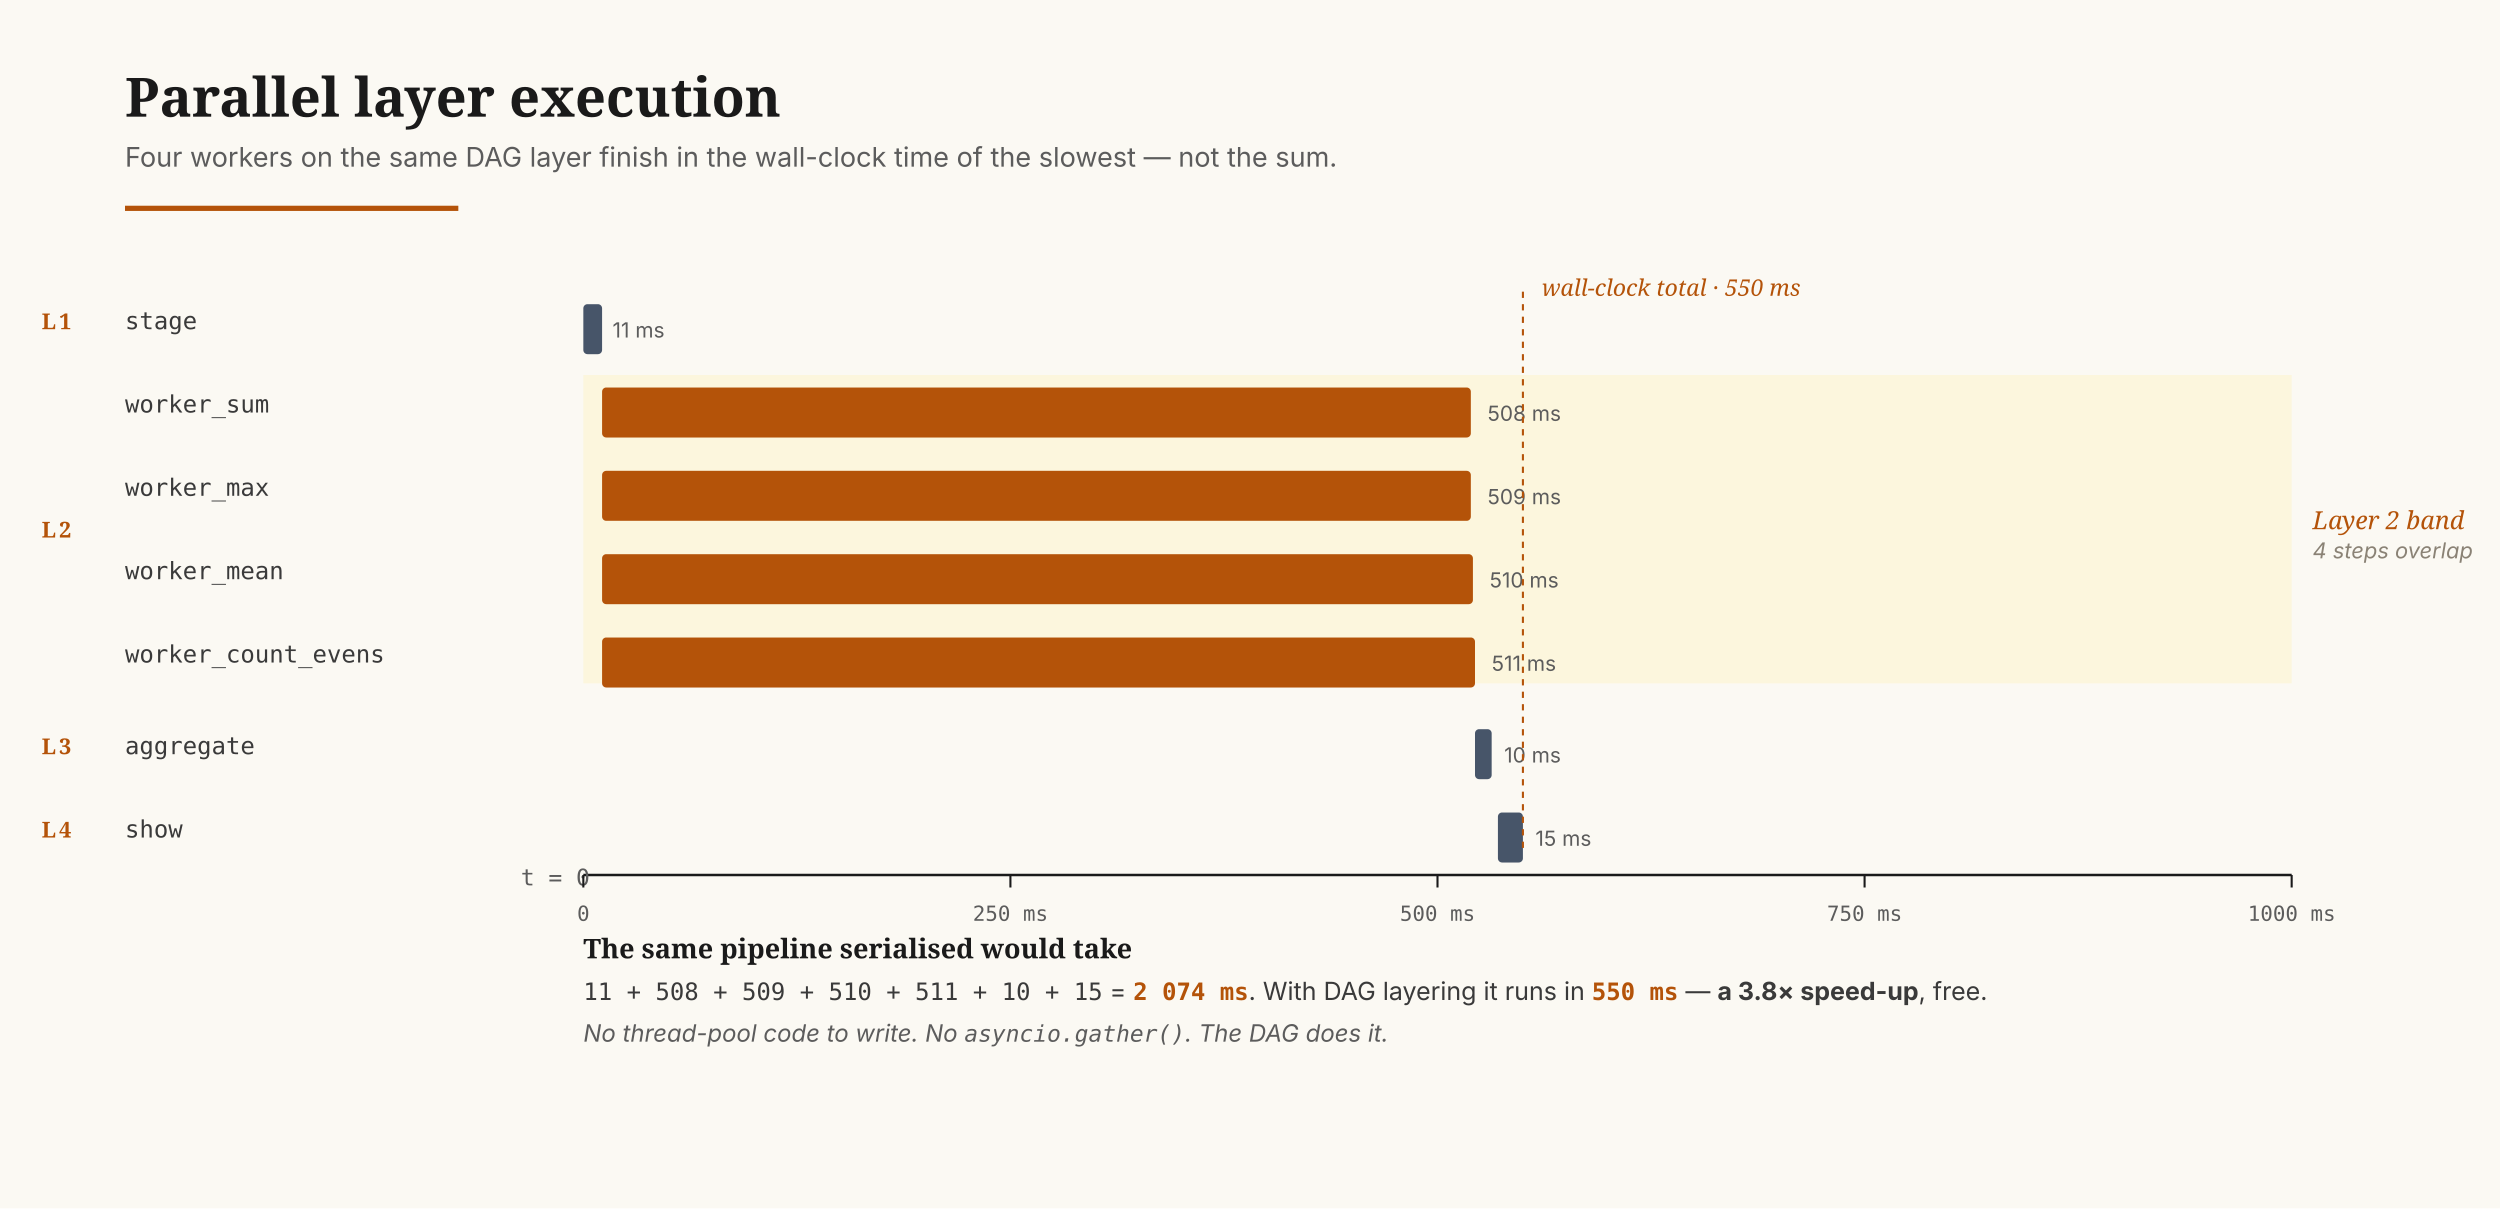
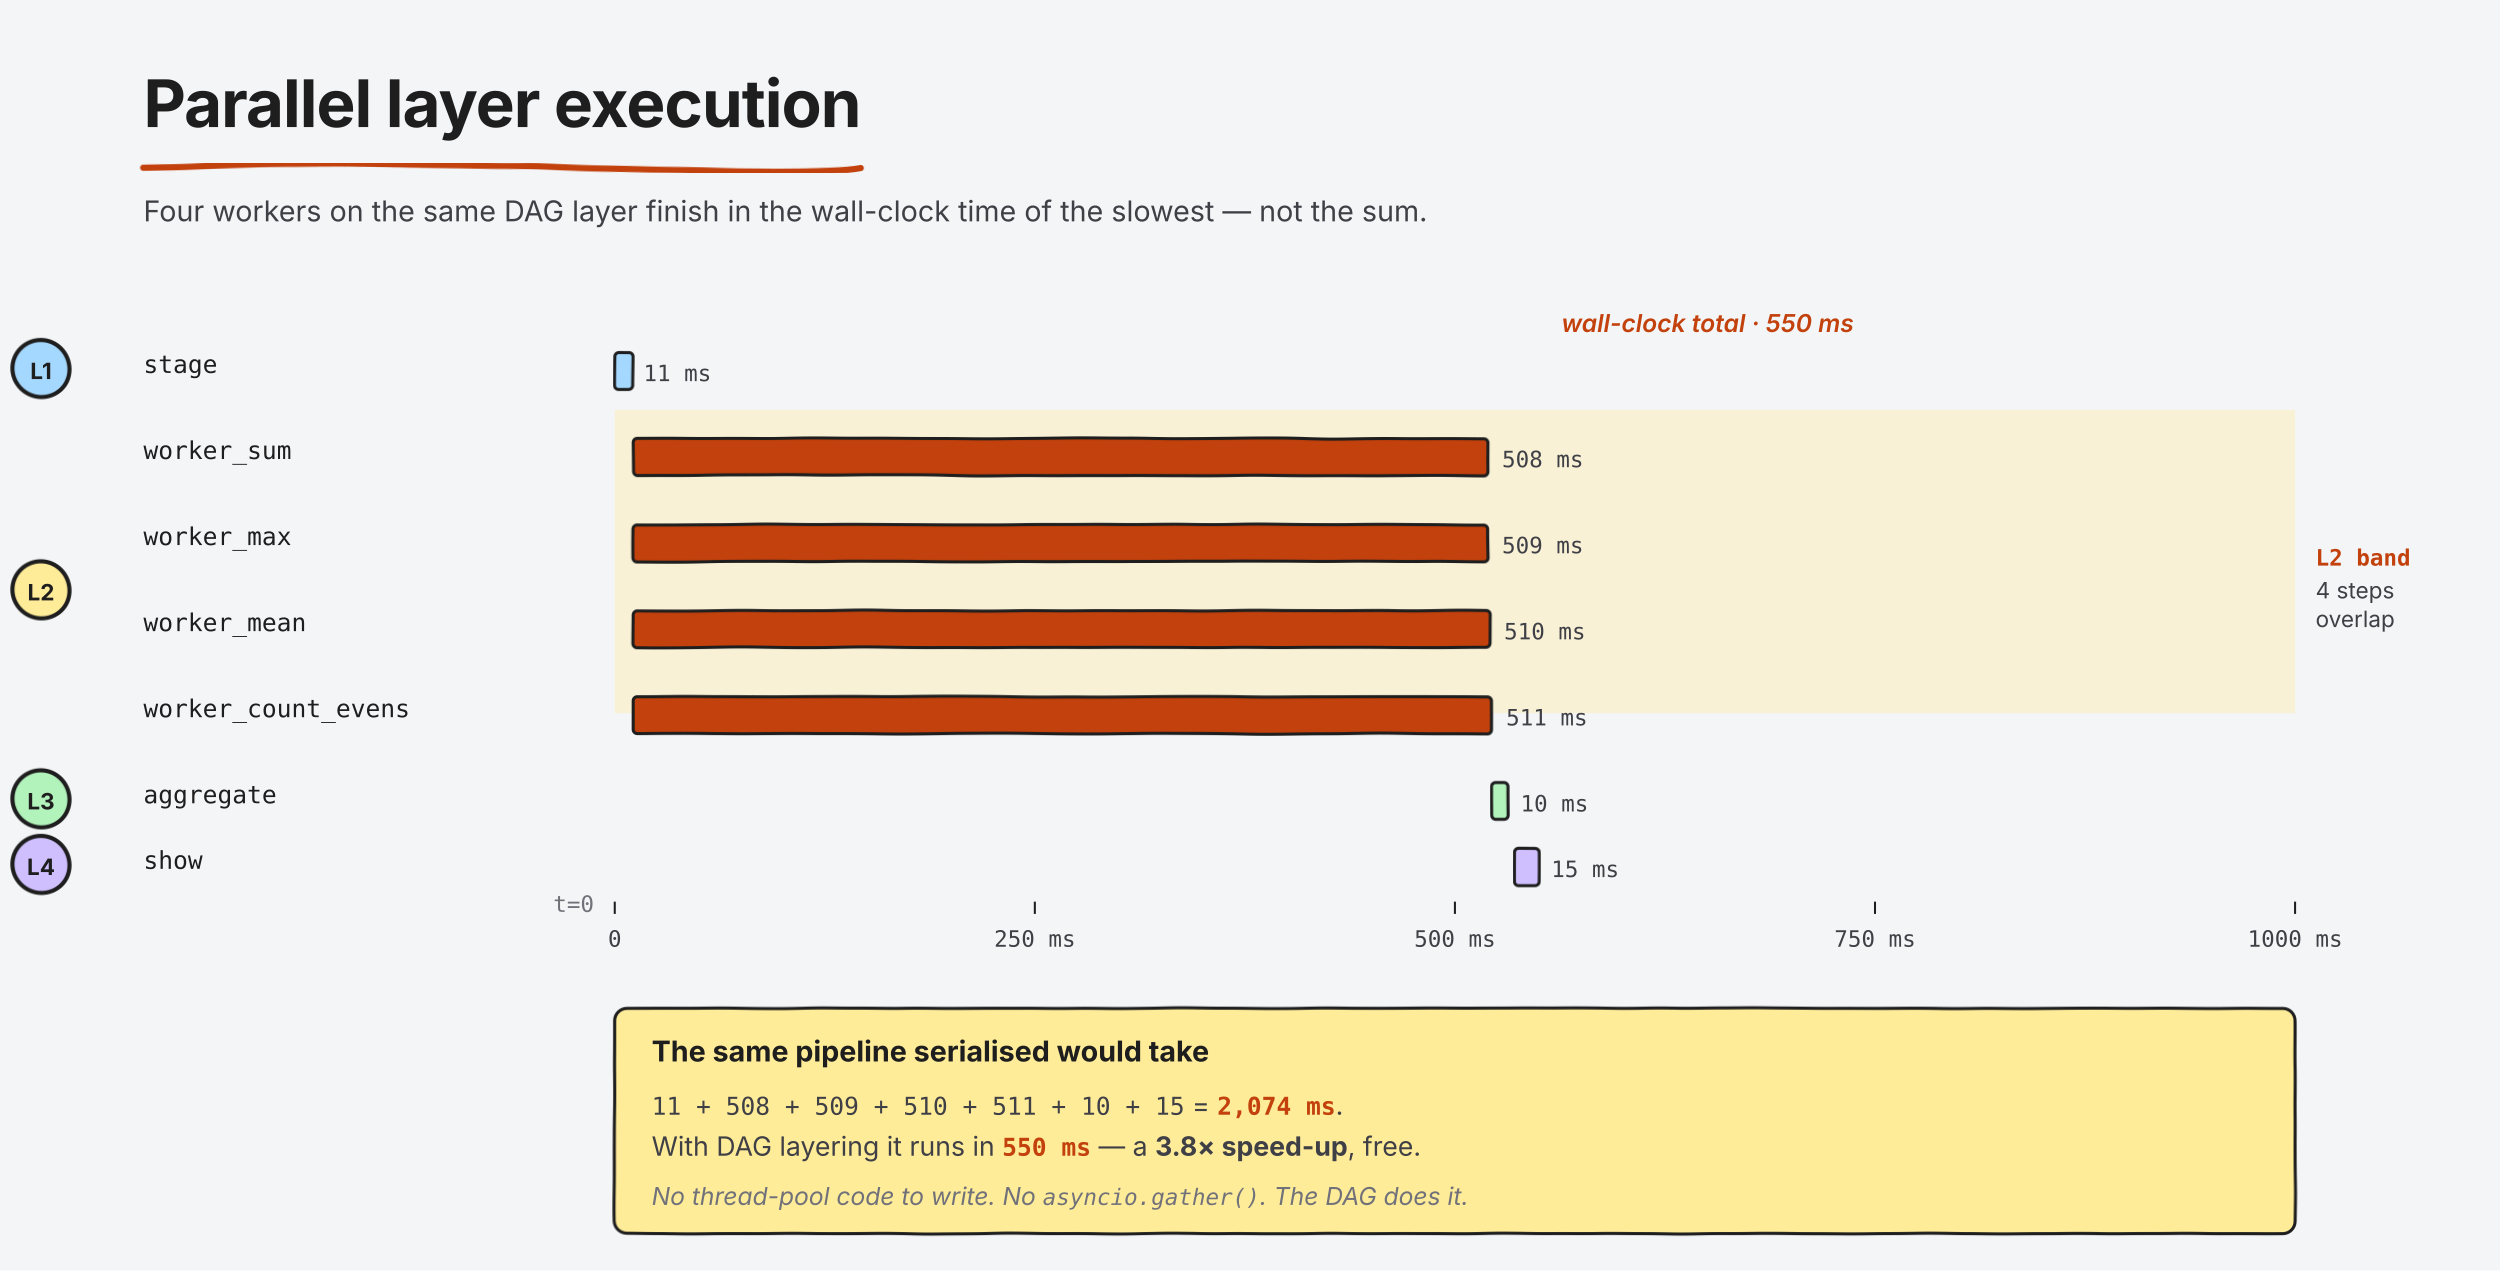
- <svg xmlns="http://www.w3.org/2000/svg" viewBox="0 0 1200 580" font-family="-apple-system, system-ui, 'Segoe UI', sans-serif">
+ <svg xmlns="http://www.w3.org/2000/svg" viewBox="0 0 1220 620" font-family="'Inter', -apple-system, BlinkMacSystemFont, 'Segoe UI', Roboto, 'Helvetica Neue', sans-serif">
  <defs>
-     <marker id="arrInk" viewBox="0 0 10 10" refX="9" refY="5" markerWidth="8" markerHeight="8" orient="auto">
-       <path d="M 0 0 L 10 5 L 0 10 z" fill="#1a1a1a" />
-     </marker>
-     <filter id="softShadow" x="-10%" y="-10%" width="120%" height="120%">
-       <feGaussianBlur in="SourceAlpha" stdDeviation="1.4" />
-       <feOffset dx="0" dy="2" />
-       <feComponentTransfer>
-         <feFuncA type="linear" slope="0.12" />
-       </feComponentTransfer>
-       <feMerge>
-         <feMergeNode />
-         <feMergeNode in="SourceGraphic" />
-       </feMerge>
+     <filter id="sketch" x="-5%" y="-5%" width="110%" height="110%">
+       <feTurbulence type="fractalNoise" baseFrequency="0.02" numOctaves="2" seed="3" />
+       <feDisplacementMap in="SourceGraphic" scale="1.2" xChannelSelector="R" yChannelSelector="G" />
+     </filter>
+     <filter id="sketch2" x="-5%" y="-5%" width="110%" height="110%">
+       <feTurbulence type="fractalNoise" baseFrequency="0.025" numOctaves="2" seed="8" />
+       <feDisplacementMap in="SourceGraphic" scale="0.9" xChannelSelector="R" yChannelSelector="G" />
    </filter>
  </defs>
-   <rect width="1200" height="580" fill="#fbf9f3" />
-   <text x="60" y="56" font-family="Charter, Georgia, serif" font-size="26" font-weight="600" fill="#1a1a1a">Parallel layer execution</text>
-   <text x="60" y="80" font-size="13" fill="#5c5c5c">Four workers on the same DAG layer finish in the wall-clock time of the slowest — not the sum.</text>
-   <line x1="60" y1="100" x2="220" y2="100" stroke="#b45309" stroke-width="2.5" />
-   <g transform="translate(280, 420)">
-     <line x1="0" y1="0" x2="820" y2="0" stroke="#1a1a1a" stroke-width="1.2" />
-     <text x="-30" y="5" font-size="11" fill="#5c5c5c" font-family="'SF Mono', Menlo, monospace">t = 0</text>
-     <g stroke="#1a1a1a" stroke-width="1">
+   <rect width="1220" height="620" fill="#f4f5f7" />
+   <text x="70" y="62" font-size="32" font-weight="700" fill="#1e1e1e" letter-spacing="-0.5">Parallel layer execution</text>
+   <path d="M 70 82 Q 180 78, 290 82 T 420 82" stroke="#c2410c" stroke-width="3" fill="none" filter="url(#sketch)" stroke-linecap="round" />
+   <text x="70" y="108" font-size="14" fill="#3f3f46">Four workers on the same DAG layer finish in the wall-clock time of the slowest — not the sum.</text>
+   <g transform="translate(300, 440)">
+     <line x1="0" y1="0" x2="820" y2="0" stroke="#1e1e1e" stroke-width="1.5" filter="url(#sketch2)" />
+     <text x="-30" y="5" font-family="'JetBrains Mono', 'SF Mono', Menlo, monospace" font-size="11" fill="#71717a">t=0</text>
+     <g stroke="#1e1e1e" stroke-width="1">
      <line x1="0" y1="0" x2="0" y2="6" />
      <line x1="205" y1="0" x2="205" y2="6" />
      <line x1="410" y1="0" x2="410" y2="6" />
      <line x1="615" y1="0" x2="615" y2="6" />
      <line x1="820" y1="0" x2="820" y2="6" />
    </g>
-     <g font-size="10" fill="#5c5c5c" font-family="'SF Mono', Menlo, monospace" text-anchor="middle">
+     <g font-family="'JetBrains Mono', 'SF Mono', Menlo, monospace" font-size="11" fill="#3f3f46" text-anchor="middle">
      <text x="0" y="22">0</text>
      <text x="205" y="22">250 ms</text>
      <text x="410" y="22">500 ms</text>
      <text x="615" y="22">750 ms</text>
      <text x="820" y="22">1000 ms</text>
    </g>
  </g>
-   <g font-family="'SF Mono', Menlo, monospace" font-size="11.5" fill="#3a3a3a">
-     <text x="60" y="158">stage</text>
-     <text x="60" y="198">worker_sum</text>
-     <text x="60" y="238">worker_max</text>
-     <text x="60" y="278">worker_mean</text>
-     <text x="60" y="318">worker_count_evens</text>
-     <text x="60" y="362">aggregate</text>
-     <text x="60" y="402">show</text>
+   <g font-family="'JetBrains Mono', 'SF Mono', Menlo, monospace" font-size="12" fill="#1e1e1e">
+     <text x="70" y="182">stage</text>
+     <text x="70" y="224">worker_sum</text>
+     <text x="70" y="266">worker_max</text>
+     <text x="70" y="308">worker_mean</text>
+     <text x="70" y="350">worker_count_evens</text>
+     <text x="70" y="392">aggregate</text>
+     <text x="70" y="424">show</text>
  </g>
-   <g font-family="Charter, Georgia, serif" font-size="10.5" font-weight="600" letter-spacing="1.5" fill="#b45309">
-     <text x="20" y="158">L1</text>
-     <text x="20" y="258">L2</text>
-     <text x="20" y="362">L3</text>
-     <text x="20" y="402">L4</text>
+   <g transform="translate(20, 180)">
+     <g filter="url(#sketch)">
+       <circle cx="0" cy="0" r="14" fill="#a5d8ff" stroke="#1e1e1e" stroke-width="2" />
+     </g>
+     <text x="0" y="5" font-size="11" font-weight="700" fill="#1e1e1e" text-anchor="middle">L1</text>
  </g>
-   <rect x="280" y="180" width="820" height="148" fill="#fef3c7" opacity="0.5" />
-   <text x="1110" y="254" font-family="Charter, Georgia, serif" font-size="12" font-style="italic" fill="#b45309">Layer 2 band</text>
-   <text x="1110" y="268" font-size="10.5" fill="#8a8275" font-style="italic">4 steps overlap</text>
-   <g transform="translate(280, 146)">
-     <rect x="0" y="0" width="9" height="24" rx="2" fill="#475569" />
-     <text x="14" y="16" font-size="10" fill="#5c5c5c">11 ms</text>
+   <g transform="translate(20, 288)">
+     <g filter="url(#sketch)">
+       <circle cx="0" cy="0" r="14" fill="#ffec99" stroke="#1e1e1e" stroke-width="2" />
+     </g>
+     <text x="0" y="5" font-size="11" font-weight="700" fill="#1e1e1e" text-anchor="middle">L2</text>
  </g>
-   <g transform="translate(289, 186)">
-     <rect x="0" y="0" width="417" height="24" rx="2" fill="#b45309" />
-     <text x="425" y="16" font-size="10" fill="#5c5c5c">508 ms</text>
+   <g transform="translate(20, 390)">
+     <g filter="url(#sketch)">
+       <circle cx="0" cy="0" r="14" fill="#b2f2bb" stroke="#1e1e1e" stroke-width="2" />
+     </g>
+     <text x="0" y="5" font-size="11" font-weight="700" fill="#1e1e1e" text-anchor="middle">L3</text>
  </g>
-   <g transform="translate(289, 226)">
-     <rect x="0" y="0" width="417" height="24" rx="2" fill="#b45309" />
-     <text x="425" y="16" font-size="10" fill="#5c5c5c">509 ms</text>
+   <g transform="translate(20, 422)">
+     <g filter="url(#sketch)">
+       <circle cx="0" cy="0" r="14" fill="#d0bfff" stroke="#1e1e1e" stroke-width="2" />
+     </g>
+     <text x="0" y="5" font-size="11" font-weight="700" fill="#1e1e1e" text-anchor="middle">L4</text>
  </g>
-   <g transform="translate(289, 266)">
-     <rect x="0" y="0" width="418" height="24" rx="2" fill="#b45309" />
-     <text x="426" y="16" font-size="10" fill="#5c5c5c">510 ms</text>
+   <rect x="300" y="200" width="820" height="148" fill="#ffec99" opacity="0.35" />
+   <text x="1130" y="276" font-family="'JetBrains Mono', 'SF Mono', Menlo, monospace" font-size="11" font-weight="600" fill="#c2410c">L2 band</text>
+   <text x="1130" y="292" font-size="11" fill="#3f3f46">4 steps</text>
+   <text x="1130" y="306" font-size="11" fill="#3f3f46">overlap</text>
+   <g filter="url(#sketch)">
+     <rect x="300" y="172" width="9" height="18" rx="2" fill="#a5d8ff" stroke="#1e1e1e" stroke-width="1.5" />
  </g>
-   <g transform="translate(289, 306)">
-     <rect x="0" y="0" width="419" height="24" rx="2" fill="#b45309" />
-     <text x="427" y="16" font-size="10" fill="#5c5c5c">511 ms</text>
+   <text x="314" y="186" font-family="'JetBrains Mono', 'SF Mono', Menlo, monospace" font-size="11" fill="#3f3f46">11 ms</text>
+   <g filter="url(#sketch)">
+     <rect x="309" y="214" width="417" height="18" rx="2" fill="#c2410c" stroke="#1e1e1e" stroke-width="1.5" />
  </g>
-   <g transform="translate(708, 350)">
-     <rect x="0" y="0" width="8" height="24" rx="2" fill="#475569" />
-     <text x="14" y="16" font-size="10" fill="#5c5c5c">10 ms</text>
+   <text x="733" y="228" font-family="'JetBrains Mono', 'SF Mono', Menlo, monospace" font-size="11" fill="#3f3f46">508 ms</text>
+   <g filter="url(#sketch)">
+     <rect x="309" y="256" width="417" height="18" rx="2" fill="#c2410c" stroke="#1e1e1e" stroke-width="1.5" />
  </g>
-   <g transform="translate(719, 390)">
-     <rect x="0" y="0" width="12" height="24" rx="2" fill="#475569" />
-     <text x="18" y="16" font-size="10" fill="#5c5c5c">15 ms</text>
+   <text x="733" y="270" font-family="'JetBrains Mono', 'SF Mono', Menlo, monospace" font-size="11" fill="#3f3f46">509 ms</text>
+   <g filter="url(#sketch)">
+     <rect x="309" y="298" width="418" height="18" rx="2" fill="#c2410c" stroke="#1e1e1e" stroke-width="1.5" />
  </g>
-   <line x1="731" y1="140" x2="731" y2="410" stroke="#b45309" stroke-width="1" stroke-dasharray="3 3" />
-   <text x="740" y="142" font-family="Charter, Georgia, serif" font-size="11" font-style="italic" fill="#b45309">wall-clock total · 550 ms</text>
-   <g transform="translate(280, 460)">
-     <text x="0" y="0" font-family="Charter, Georgia, serif" font-size="13" font-weight="600" fill="#1a1a1a">The same pipeline serialised would take</text>
-     <text x="0" y="20" font-size="12" fill="#3a3a3a">
-       <tspan font-family="'SF Mono', Menlo, monospace" font-size="11.5">11 + 508 + 509 + 510 + 511 + 10 + 15</tspan> = <tspan font-family="'SF Mono', Menlo, monospace" font-size="11.5" fill="#b45309" font-weight="700">2 074 ms</tspan>.
-       With DAG layering it runs in <tspan font-family="'SF Mono', Menlo, monospace" font-size="11.5" fill="#b45309" font-weight="700">550 ms</tspan> — <tspan font-weight="700">a 3.8× speed-up</tspan>, free.
-     </text>
-     <text x="0" y="40" font-size="11.5" fill="#5c5c5c" font-style="italic">No thread-pool code to write. No <tspan font-family="'SF Mono', Menlo, monospace" font-size="11">asyncio.gather()</tspan>. The DAG does it.</text>
+   <text x="734" y="312" font-family="'JetBrains Mono', 'SF Mono', Menlo, monospace" font-size="11" fill="#3f3f46">510 ms</text>
+   <g filter="url(#sketch)">
+     <rect x="309" y="340" width="419" height="18" rx="2" fill="#c2410c" stroke="#1e1e1e" stroke-width="1.5" />
  </g>
+   <text x="735" y="354" font-family="'JetBrains Mono', 'SF Mono', Menlo, monospace" font-size="11" fill="#3f3f46">511 ms</text>
+   <g filter="url(#sketch)">
+     <rect x="728" y="382" width="8" height="18" rx="2" fill="#b2f2bb" stroke="#1e1e1e" stroke-width="1.5" />
+   </g>
+   <text x="742" y="396" font-family="'JetBrains Mono', 'SF Mono', Menlo, monospace" font-size="11" fill="#3f3f46">10 ms</text>
+   <g filter="url(#sketch)">
+     <rect x="739" y="414" width="12" height="18" rx="2" fill="#d0bfff" stroke="#1e1e1e" stroke-width="1.5" />
+   </g>
+   <text x="757" y="428" font-family="'JetBrains Mono', 'SF Mono', Menlo, monospace" font-size="11" fill="#3f3f46">15 ms</text>
+   <line x1="751" y1="160" x2="751" y2="434" stroke="#c2410c" stroke-width="1.2" stroke-dasharray="4 3" filter="url(#sketch2)" />
+   <text x="762" y="162" font-size="12" fill="#c2410c" font-weight="600" font-style="italic">wall-clock total · 550 ms</text>
+   <g filter="url(#sketch2)">
+     <rect x="300" y="492" width="820" height="110" fill="#ffec99" stroke="#1e1e1e" stroke-width="1.5" rx="6" />
+   </g>
+   <text x="318" y="518" font-size="14" font-weight="700" fill="#1e1e1e">The same pipeline serialised would take</text>
+   <text x="318" y="544" font-size="13" fill="#3f3f46">
+     <tspan font-family="'JetBrains Mono', 'SF Mono', Menlo, monospace" font-size="12">11 + 508 + 509 + 510 + 511 + 10 + 15</tspan> = <tspan font-family="'JetBrains Mono', 'SF Mono', Menlo, monospace" font-size="12" fill="#c2410c" font-weight="700">2,074 ms</tspan>.</text>
+   <text x="318" y="564" font-size="13" fill="#3f3f46">With DAG layering it runs in <tspan font-family="'JetBrains Mono', 'SF Mono', Menlo, monospace" font-size="12" fill="#c2410c" font-weight="700">550 ms</tspan> — a <tspan font-weight="700">3.8× speed-up</tspan>, free.</text>
+   <text x="318" y="588" font-size="12" fill="#71717a" font-style="italic">No thread-pool code to write. No <tspan font-family="'JetBrains Mono', 'SF Mono', Menlo, monospace" font-size="11">asyncio.gather()</tspan>. The DAG does it.</text>
</svg>
